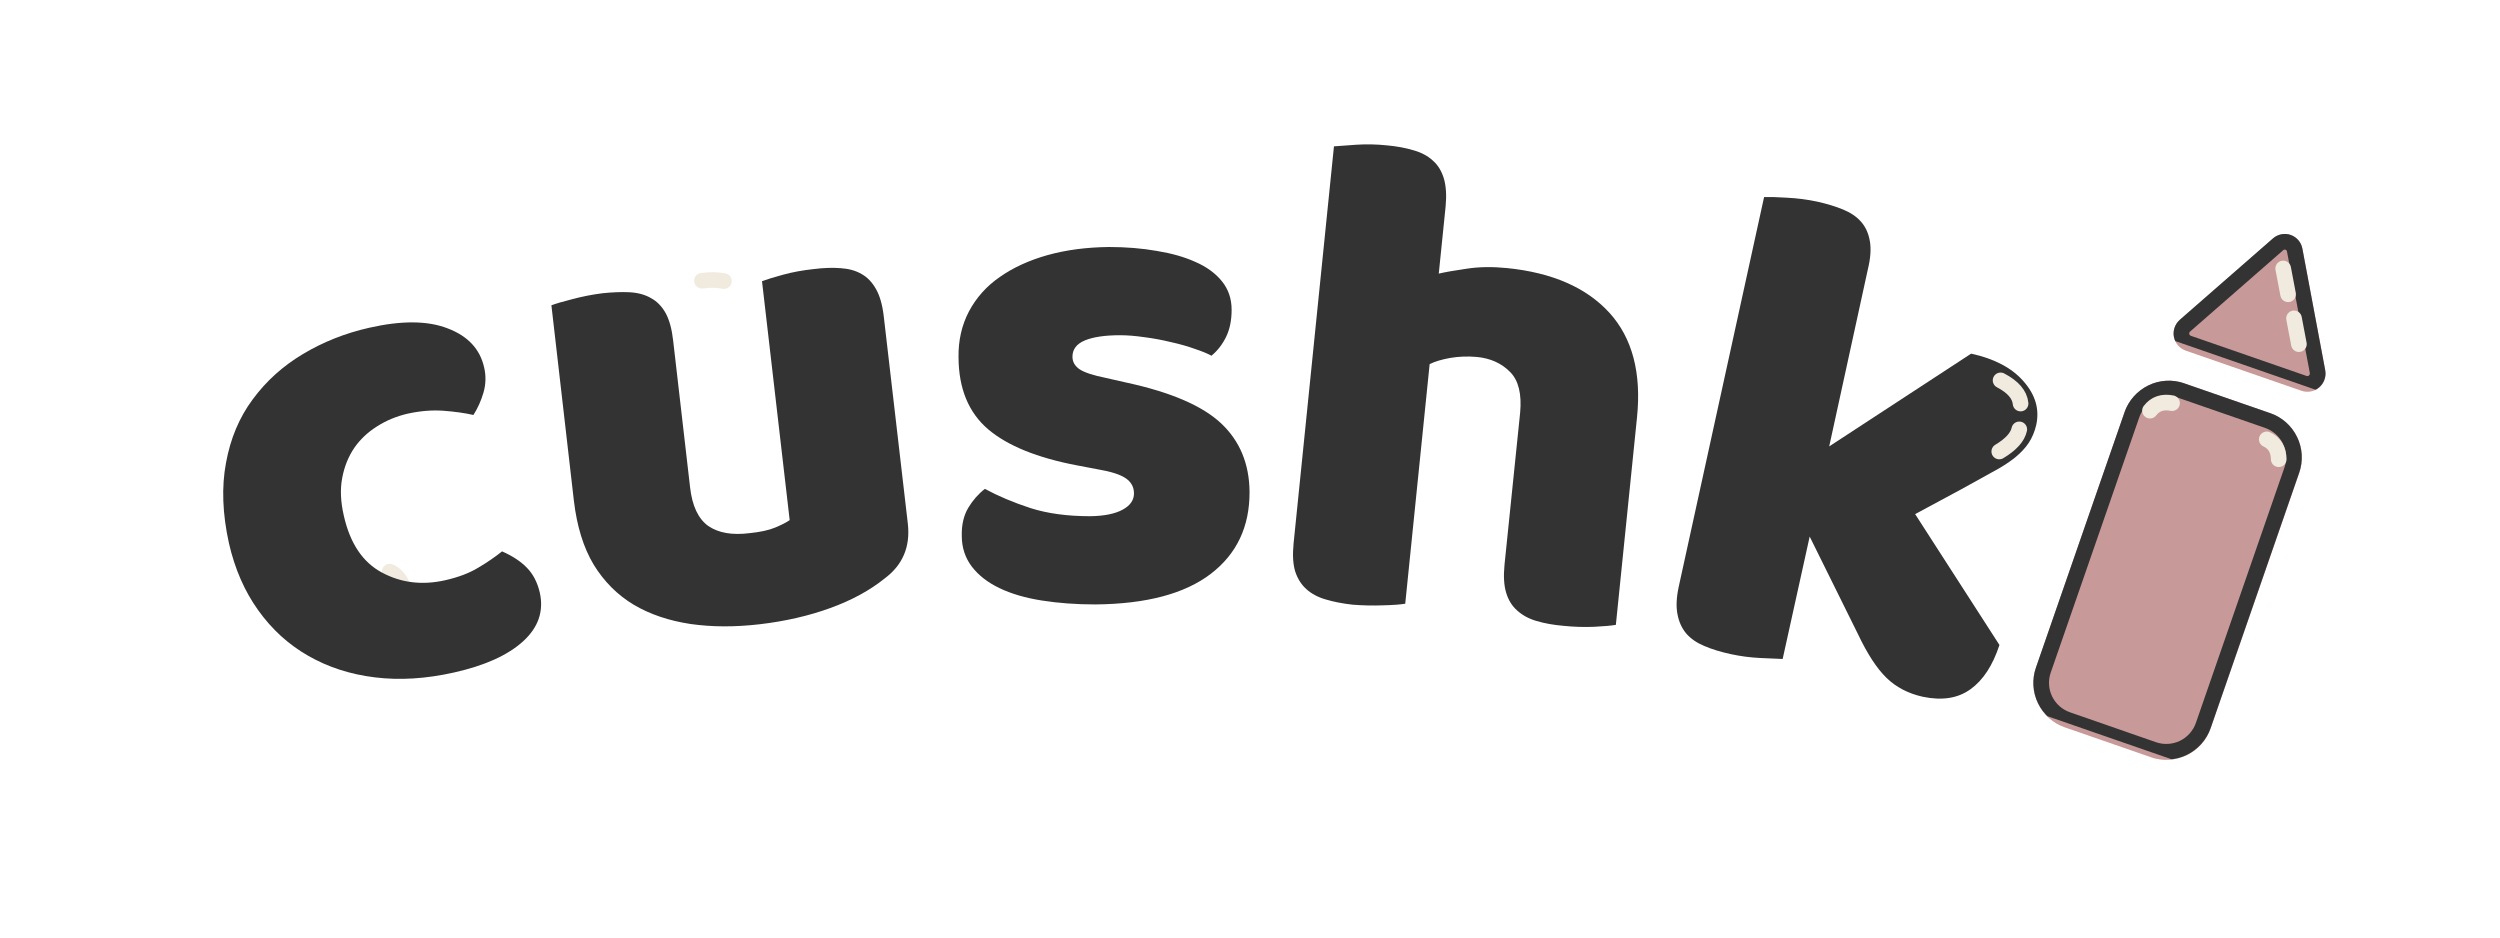
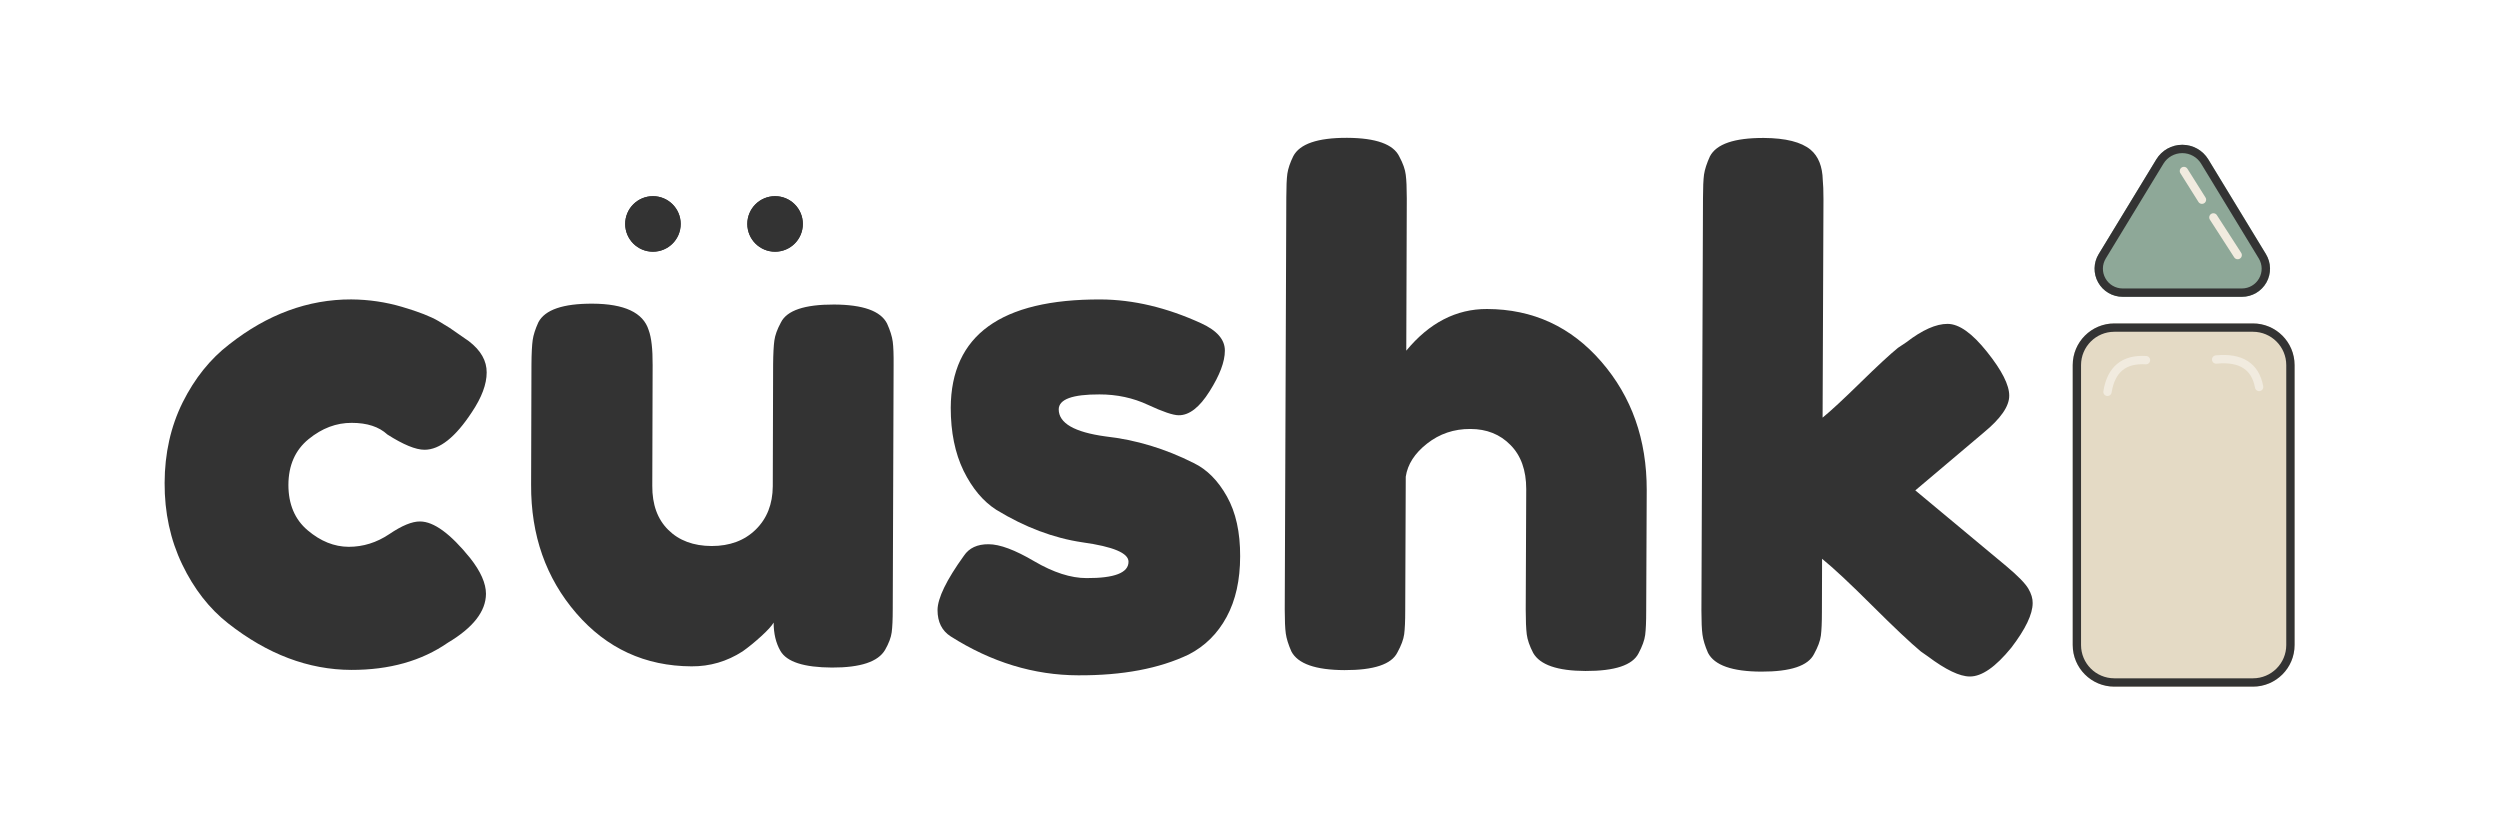
- <svg xmlns="http://www.w3.org/2000/svg" width="160" zoomAndPan="magnify" viewBox="0 0 120 45" height="60" preserveAspectRatio="xMidYMid meet" version="1.0">
+ <svg xmlns="http://www.w3.org/2000/svg" width="300" zoomAndPan="magnify" viewBox="0 0 224.88 75" height="100" preserveAspectRatio="xMidYMid meet" version="1.0">
  <defs>
    <g />
-     <clipPath id="0aa9df67d7">
-       <path d="M 97 18 L 111 18 L 111 37 L 97 37 Z M 97 18 " clip-rule="nonzero" />
+     <clipPath id="b86844f362">
+       <path d="M 186.484 29.109 L 206.453 29.109 L 206.453 61.875 L 186.484 61.875 Z M 186.484 29.109 " clip-rule="nonzero" />
    </clipPath>
-     <clipPath id="3b908e470d">
-       <path d="M 102.715 17.66 L 111.105 20.57 L 105.363 37.121 L 96.973 34.207 Z M 102.715 17.66 " clip-rule="nonzero" />
+     <clipPath id="7e3ec0c35d">
+       <path d="M 190.23 29.109 L 202.707 29.109 C 204.777 29.109 206.453 30.789 206.453 32.859 L 206.453 58.051 C 206.453 60.121 204.777 61.801 202.707 61.801 L 190.23 61.801 C 188.16 61.801 186.484 60.121 186.484 58.051 L 186.484 32.859 C 186.484 30.789 188.16 29.109 190.23 29.109 Z M 190.23 29.109 " clip-rule="nonzero" />
    </clipPath>
-     <clipPath id="2adb06ad90">
-       <path d="M 104.84 18.395 L 108.98 19.832 C 109.543 20.027 110.008 20.438 110.266 20.977 C 110.527 21.512 110.562 22.133 110.367 22.695 L 106.113 34.961 C 105.918 35.527 105.504 35.988 104.969 36.25 C 104.43 36.508 103.812 36.547 103.25 36.352 L 99.109 34.914 C 98.547 34.719 98.086 34.309 97.824 33.77 C 97.562 33.234 97.527 32.613 97.723 32.051 L 101.977 19.785 C 102.176 19.223 102.586 18.758 103.121 18.496 C 103.66 18.238 104.277 18.199 104.84 18.395 Z M 104.84 18.395 " clip-rule="nonzero" />
+     <clipPath id="508041c172">
+       <path d="M 186.484 29.109 L 206.723 29.109 L 206.723 62 L 186.484 62 Z M 186.484 29.109 " clip-rule="nonzero" />
    </clipPath>
-     <clipPath id="4ba2dac293">
-       <path d="M 97 18 L 111 18 L 111 37 L 97 37 Z M 97 18 " clip-rule="nonzero" />
+     <clipPath id="b4f1a39412">
+       <path d="M 190.23 29.109 L 202.707 29.109 C 204.773 29.109 206.453 30.789 206.453 32.859 L 206.453 58.051 C 206.453 60.121 204.773 61.797 202.707 61.797 L 190.23 61.797 C 188.16 61.797 186.484 60.121 186.484 58.051 L 186.484 32.859 C 186.484 30.789 188.16 29.109 190.23 29.109 Z M 190.23 29.109 " clip-rule="nonzero" />
    </clipPath>
-     <clipPath id="4691a06522">
-       <path d="M 102.715 17.66 L 111.219 20.609 L 105.566 36.906 L 97.062 33.957 Z M 102.715 17.66 " clip-rule="nonzero" />
+     <clipPath id="2c6434ee71">
+       <path d="M 56.207 17.656 L 61.207 17.656 L 61.207 22.656 L 56.207 22.656 Z M 56.207 17.656 " clip-rule="nonzero" />
    </clipPath>
-     <clipPath id="6f4e798e9f">
-       <path d="M 102.715 17.664 L 111.145 20.586 L 105.297 37.449 L 96.863 34.523 Z M 102.715 17.664 " clip-rule="nonzero" />
+     <clipPath id="1d6aa66b92">
+       <path d="M 58.707 17.656 C 57.328 17.656 56.207 18.777 56.207 20.156 C 56.207 21.539 57.328 22.656 58.707 22.656 C 60.09 22.656 61.207 21.539 61.207 20.156 C 61.207 18.777 60.09 17.656 58.707 17.656 Z M 58.707 17.656 " clip-rule="nonzero" />
    </clipPath>
-     <clipPath id="5a1136a5bb">
-       <path d="M 104.84 18.398 L 108.973 19.832 C 109.535 20.027 110 20.441 110.258 20.977 C 110.52 21.512 110.555 22.129 110.359 22.691 L 106.109 34.949 C 105.914 35.512 105.5 35.973 104.965 36.234 C 104.43 36.492 103.812 36.531 103.246 36.336 L 99.113 34.898 C 98.551 34.703 98.09 34.293 97.828 33.758 C 97.566 33.219 97.531 32.602 97.727 32.039 L 101.977 19.785 C 102.172 19.223 102.586 18.762 103.121 18.5 C 103.656 18.238 104.273 18.203 104.84 18.398 Z M 104.84 18.398 " clip-rule="nonzero" />
+     <clipPath id="e4de775ea1">
+       <path d="M 56.207 17.656 L 61.195 17.656 L 61.195 22.648 L 56.207 22.648 Z M 56.207 17.656 " clip-rule="nonzero" />
    </clipPath>
-     <clipPath id="fdf1e1d093">
-       <path d="M 104 11 L 112 11 L 112 19 L 104 19 Z M 104 11 " clip-rule="nonzero" />
+     <clipPath id="41ee79a635">
+       <path d="M 58.703 17.656 C 57.324 17.656 56.207 18.773 56.207 20.152 C 56.207 21.531 57.324 22.648 58.703 22.648 C 60.078 22.648 61.195 21.531 61.195 20.152 C 61.195 18.773 60.078 17.656 58.703 17.656 Z M 58.703 17.656 " clip-rule="nonzero" />
    </clipPath>
-     <clipPath id="26b48793b6">
-       <path d="M 106.34 10.004 L 113.566 12.508 L 111.301 19.047 L 104.074 16.543 Z M 106.34 10.004 " clip-rule="nonzero" />
+     <clipPath id="65157e3832">
+       <path d="M 188.445 13 L 204.281 13 L 204.281 26.715 L 188.445 26.715 Z M 188.445 13 " clip-rule="nonzero" />
    </clipPath>
-     <clipPath id="04fd572ddd">
-       <path d="M 110.516 11.93 L 111.613 17.777 C 111.672 18.082 111.562 18.395 111.328 18.598 C 111.094 18.797 110.766 18.859 110.473 18.758 L 104.918 16.832 C 104.625 16.73 104.406 16.48 104.348 16.176 C 104.289 15.875 104.398 15.559 104.629 15.355 L 109.109 11.441 C 109.344 11.238 109.664 11.176 109.957 11.277 C 110.246 11.379 110.461 11.625 110.516 11.93 Z M 110.516 11.93 " clip-rule="nonzero" />
+     <clipPath id="108f611c3a">
+       <path d="M 198.688 14.344 L 203.879 22.875 C 204.352 23.656 204.367 24.629 203.922 25.426 C 203.473 26.223 202.633 26.715 201.719 26.715 L 190.98 26.715 C 190.066 26.715 189.227 26.223 188.777 25.426 C 188.328 24.629 188.348 23.656 188.82 22.875 L 194.012 14.344 C 194.508 13.527 195.395 13.031 196.348 13.031 C 197.305 13.031 198.191 13.527 198.688 14.344 Z M 198.688 14.344 " clip-rule="nonzero" />
    </clipPath>
-     <clipPath id="b59638f8d3">
-       <path d="M 104 11 L 112 11 L 112 19 L 104 19 Z M 104 11 " clip-rule="nonzero" />
+     <clipPath id="ed5b7527d8">
+       <path d="M 188.219 13 L 204.43 13 L 204.43 26.711 L 188.219 26.711 Z M 188.219 13 " clip-rule="nonzero" />
    </clipPath>
-     <clipPath id="884fccae52">
-       <path d="M 106.043 9 L 114.547 11.949 L 112.094 19.035 L 103.59 16.086 Z M 106.043 9 " clip-rule="nonzero" />
+     <clipPath id="a6039d8a31">
+       <path d="M 198.684 14.344 L 203.871 22.871 C 204.344 23.652 204.363 24.625 203.914 25.422 C 203.465 26.219 202.625 26.711 201.711 26.711 L 190.98 26.711 C 190.066 26.711 189.223 26.219 188.777 25.422 C 188.328 24.625 188.344 23.652 188.82 22.871 L 194.008 14.344 C 194.504 13.527 195.391 13.031 196.344 13.031 C 197.301 13.031 198.188 13.527 198.684 14.344 Z M 198.684 14.344 " clip-rule="nonzero" />
    </clipPath>
-     <clipPath id="31dba6d213">
-       <path d="M 106.297 9.973 L 113.629 12.512 L 111.359 19.062 L 104.027 16.52 Z M 106.297 9.973 " clip-rule="nonzero" />
+     <clipPath id="d5034743ab">
+       <path d="M 69.699 29.652 L 74.699 29.652 L 74.699 34.652 L 69.699 34.652 Z M 69.699 29.652 " clip-rule="nonzero" />
    </clipPath>
-     <clipPath id="1754562d52">
-       <path d="M 110.512 11.93 L 111.609 17.77 C 111.664 18.074 111.555 18.387 111.32 18.59 C 111.086 18.793 110.762 18.855 110.469 18.754 L 104.918 16.828 C 104.625 16.727 104.41 16.477 104.348 16.172 C 104.289 15.871 104.398 15.559 104.629 15.352 L 109.105 11.441 C 109.336 11.242 109.66 11.176 109.949 11.277 C 110.242 11.379 110.453 11.629 110.512 11.93 Z M 110.512 11.93 " clip-rule="nonzero" />
+     <clipPath id="8209d67679">
+       <path d="M 72.199 29.652 C 70.82 29.652 69.699 30.77 69.699 32.152 C 69.699 33.531 70.82 34.652 72.199 34.652 C 73.582 34.652 74.699 33.531 74.699 32.152 C 74.699 30.77 73.582 29.652 72.199 29.652 Z M 72.199 29.652 " clip-rule="nonzero" />
+     </clipPath>
+     <clipPath id="40057367c8">
+       <path d="M 69.699 29.652 L 74.691 29.652 L 74.691 34.641 L 69.699 34.641 Z M 69.699 29.652 " clip-rule="nonzero" />
+     </clipPath>
+     <clipPath id="849d31e502">
+       <path d="M 72.195 29.652 C 70.816 29.652 69.699 30.77 69.699 32.145 C 69.699 33.523 70.816 34.641 72.195 34.641 C 73.574 34.641 74.691 33.523 74.691 32.145 C 74.691 30.77 73.574 29.652 72.195 29.652 Z M 72.195 29.652 " clip-rule="nonzero" />
+     </clipPath>
+     <clipPath id="2af57ef412">
+       <path d="M 67.199 17.656 L 72.199 17.656 L 72.199 22.656 L 67.199 22.656 Z M 67.199 17.656 " clip-rule="nonzero" />
+     </clipPath>
+     <clipPath id="c18f8a0db1">
+       <path d="M 69.699 17.656 C 68.32 17.656 67.199 18.777 67.199 20.156 C 67.199 21.539 68.32 22.656 69.699 22.656 C 71.082 22.656 72.199 21.539 72.199 20.156 C 72.199 18.777 71.082 17.656 69.699 17.656 Z M 69.699 17.656 " clip-rule="nonzero" />
+     </clipPath>
+     <clipPath id="d155ff656c">
+       <path d="M 67.199 17.656 L 72.191 17.656 L 72.191 22.648 L 67.199 22.648 Z M 67.199 17.656 " clip-rule="nonzero" />
+     </clipPath>
+     <clipPath id="957da17ae6">
+       <path d="M 69.695 17.656 C 68.316 17.656 67.199 18.773 67.199 20.152 C 67.199 21.531 68.316 22.648 69.695 22.648 C 71.074 22.648 72.191 21.531 72.191 20.152 C 72.191 18.773 71.074 17.656 69.695 17.656 Z M 69.695 17.656 " clip-rule="nonzero" />
    </clipPath>
  </defs>
-   <path stroke-linecap="round" transform="matrix(0.588378, -0.465092, 0.465092, 0.588378, 17.01695, 30.76182)" fill="none" stroke-linejoin="miter" d="M 0.67 0.636 C 1.751 0.965 2.64 0.991 3.326 0.703 " stroke="#f1ebdf" stroke-width="1" stroke-opacity="1" stroke-miterlimit="4" />
-   <path stroke-linecap="round" transform="matrix(-0.749426, -0.0293415, 0.0293415, -0.749426, 35.23321, 13.97673)" fill="none" stroke-linejoin="miter" d="M 0.669 0.62 C 1.073 0.688 1.542 0.68 2.08 0.586 " stroke="#f1ebdf" stroke-width="1" stroke-opacity="1" stroke-miterlimit="4" />
-   <path stroke-linecap="round" transform="matrix(-0.389451, -0.640959, 0.640959, -0.389451, 36.103, 28.75721)" fill="none" stroke-linejoin="miter" d="M 0.739 0.648 C 1.146 0.761 1.524 0.759 1.865 0.65 " stroke="#f1ebdf" stroke-width="1" stroke-opacity="1" stroke-miterlimit="4" />
-   <path stroke-linecap="round" transform="matrix(-0.469701, -0.584706, 0.584706, -0.469701, 19.36133, 29.10534)" fill="none" stroke-linejoin="miter" d="M 0.704 0.662 C 1.34 0.926 1.864 0.939 2.283 0.709 " stroke="#f1ebdf" stroke-width="1" stroke-opacity="1" stroke-miterlimit="4" />
-   <path stroke-linecap="round" transform="matrix(-0.43572, -0.610449, 0.610449, -0.43572, 57.1963, 14.63626)" fill="none" stroke-linejoin="miter" d="M 0.639 0.601 C 0.95 0.658 1.22 0.665 1.452 0.619 " stroke="#f1ebdf" stroke-width="1" stroke-opacity="1" stroke-miterlimit="4" />
-   <path stroke-linecap="round" transform="matrix(-0.66605, -0.344786, 0.344786, -0.66605, 67.26718, 8.678212)" fill="none" stroke-linejoin="miter" d="M 0.798 0.676 C 1.156 0.778 1.53 0.754 1.917 0.618 " stroke="#f1ebdf" stroke-width="1" stroke-opacity="1" stroke-miterlimit="4" />
-   <path stroke-linecap="round" transform="matrix(0.187899, -0.726081, 0.726081, 0.187899, 56.75336, 16.26995)" fill="none" stroke-linejoin="miter" d="M 0.682 0.615 C 1.036 0.696 1.391 0.695 1.731 0.618 " stroke="#f1ebdf" stroke-width="1" stroke-opacity="1" stroke-miterlimit="4" />
-   <path stroke-linecap="round" transform="matrix(-0.152524, -0.734327, 0.734327, -0.152524, 67.54443, 10.23453)" fill="none" stroke-linejoin="miter" d="M 0.715 0.631 C 1.21 0.733 1.593 0.76 1.877 0.696 " stroke="#f1ebdf" stroke-width="1" stroke-opacity="1" stroke-miterlimit="4" />
-   <g clip-path="url(#0aa9df67d7)">
-     <g clip-path="url(#3b908e470d)">
-       <g clip-path="url(#2adb06ad90)">
-         <path fill="#c79a99" d="M 102.715 17.66 L 111.105 20.57 L 105.375 37.086 L 96.984 34.176 Z M 102.715 17.66 " fill-opacity="1" fill-rule="nonzero" />
-       </g>
+   <g clip-path="url(#b86844f362)">
+     <g clip-path="url(#7e3ec0c35d)">
+       <path fill="#e4dac5" d="M 186.484 29.109 L 206.453 29.109 L 206.453 61.797 L 186.484 61.797 Z M 186.484 29.109 " fill-opacity="1" fill-rule="nonzero" />
    </g>
  </g>
-   <g clip-path="url(#4ba2dac293)">
-     <g clip-path="url(#4691a06522)">
-       <g clip-path="url(#6f4e798e9f)">
-         <g clip-path="url(#5a1136a5bb)">
-           <path stroke-linecap="butt" transform="matrix(0.70857, 0.245821, -0.245821, 0.70857, 102.7149, 17.66213)" fill="none" stroke-linejoin="miter" d="M 2.999 -0.001 L 8.831 -0.001 C 9.625 -0.001 10.392 0.317 10.95 0.879 C 11.514 1.439 11.828 2.201 11.828 2.995 L 11.831 20.293 C 11.83 21.087 11.51 21.848 10.951 22.412 C 10.389 22.97 9.629 23.289 8.83 23.291 L 2.996 23.286 C 2.202 23.286 1.442 22.971 0.878 22.411 C 0.313 21.846 -0.001 21.084 -0.001 20.29 L -0.002 2.997 C -0.002 2.203 0.318 1.441 0.878 0.878 C 1.438 0.314 2.2 0 2.999 -0.001 Z M 2.999 -0.001 " stroke="#333333" stroke-width="2" stroke-opacity="1" stroke-miterlimit="4" />
-         </g>
-       </g>
+   <g clip-path="url(#508041c172)">
+     <g clip-path="url(#b4f1a39412)">
+       <path stroke-linecap="butt" transform="matrix(0.7496, 0, 0, 0.7496, 186.4833, 29.1101)" fill="none" stroke-linejoin="miter" d="M 4.999 -0.001 L 21.643 -0.001 C 24.4 -0.001 26.641 2.24 26.641 5.002 L 26.641 38.608 C 26.641 41.37 24.4 43.606 21.643 43.606 L 4.999 43.606 C 2.237 43.606 0.001 41.37 0.001 38.608 L 0.001 5.002 C 0.001 2.24 2.237 -0.001 4.999 -0.001 Z M 4.999 -0.001 " stroke="#333333" stroke-width="2" stroke-opacity="1" stroke-miterlimit="4" />
    </g>
  </g>
-   <g clip-path="url(#fdf1e1d093)">
-     <g clip-path="url(#26b48793b6)">
-       <g clip-path="url(#04fd572ddd)">
-         <path fill="#c79a99" d="M 106.043 9 L 114.449 11.914 L 111.902 19.254 L 103.5 16.344 Z M 106.043 9 " fill-opacity="1" fill-rule="nonzero" />
-       </g>
-     </g>
-   </g>
-   <g clip-path="url(#b59638f8d3)">
-     <g clip-path="url(#884fccae52)">
-       <g clip-path="url(#31dba6d213)">
-         <g clip-path="url(#1754562d52)">
-           <path stroke-linecap="butt" transform="matrix(0.70866, 0.245562, -0.245562, 0.70866, 106.0437, 9.004289)" fill="none" stroke-linejoin="miter" d="M 6.906 1.735 L 10.838 8.613 C 11.04 8.973 11.039 9.414 10.832 9.773 C 10.626 10.131 10.245 10.351 9.831 10.351 L 1.997 10.348 C 1.584 10.348 1.204 10.127 0.992 9.77 C 0.787 9.417 0.789 8.976 0.989 8.614 L 4.921 1.734 C 5.125 1.382 5.504 1.157 5.913 1.159 C 6.326 1.159 6.701 1.382 6.906 1.735 Z M 6.906 1.735 " stroke="#333333" stroke-width="2" stroke-opacity="1" stroke-miterlimit="4" />
-         </g>
+   <g fill="#333333" fill-opacity="1">
+     <g transform="translate(13.14666, 59.91642)">
+       <g>
+         <path d="M 12.75 -16.281 C 12.75 -14.531 13.328 -13.164 14.484 -12.188 C 15.641 -11.207 16.867 -10.711 18.172 -10.703 C 19.473 -10.703 20.691 -11.082 21.828 -11.844 C 22.961 -12.613 23.883 -12.992 24.594 -12.984 C 25.832 -12.984 27.336 -11.883 29.109 -9.688 C 30.055 -8.488 30.531 -7.414 30.531 -6.469 C 30.52 -4.895 29.379 -3.43 27.109 -2.078 C 24.734 -0.43 21.832 0.383 18.406 0.375 C 14.562 0.363 10.867 -1.031 7.328 -3.812 C 5.629 -5.145 4.25 -6.914 3.188 -9.125 C 2.125 -11.344 1.598 -13.785 1.609 -16.453 C 1.617 -19.117 2.16 -21.535 3.234 -23.703 C 4.316 -25.867 5.711 -27.609 7.422 -28.922 C 10.859 -31.629 14.52 -32.977 18.406 -32.969 C 19.977 -32.957 21.504 -32.734 22.984 -32.297 C 24.473 -31.859 25.566 -31.43 26.266 -31.016 L 27.266 -30.406 C 28.004 -29.895 28.582 -29.492 29 -29.203 C 30.07 -28.379 30.602 -27.441 30.594 -26.391 C 30.594 -25.336 30.148 -24.148 29.266 -22.828 C 27.785 -20.566 26.363 -19.438 25 -19.438 C 24.207 -19.438 23.094 -19.895 21.656 -20.812 C 20.906 -21.508 19.836 -21.859 18.453 -21.859 C 17.066 -21.867 15.77 -21.379 14.562 -20.391 C 13.363 -19.41 12.758 -18.039 12.75 -16.281 Z M 12.75 -16.281 " />
      </g>
    </g>
  </g>
  <g fill="#333333" fill-opacity="1">
-     <g transform="translate(11.73935, 34.04398)">
+     <g transform="translate(45.19302, 60.03282)">
      <g>
-         <path d="M 7.828 -14.188 C 7.285 -14.062 6.797 -13.859 6.359 -13.578 C 5.922 -13.305 5.555 -12.961 5.266 -12.547 C 4.984 -12.129 4.789 -11.648 4.688 -11.109 C 4.582 -10.566 4.609 -9.957 4.766 -9.281 C 5.066 -7.957 5.676 -7.051 6.594 -6.562 C 7.508 -6.07 8.516 -5.945 9.609 -6.188 C 10.254 -6.332 10.789 -6.535 11.219 -6.797 C 11.656 -7.055 12.035 -7.316 12.359 -7.578 C 12.859 -7.359 13.254 -7.098 13.547 -6.797 C 13.848 -6.492 14.055 -6.094 14.172 -5.594 C 14.367 -4.707 14.102 -3.93 13.375 -3.266 C 12.645 -2.598 11.539 -2.098 10.062 -1.766 C 8.707 -1.461 7.438 -1.383 6.25 -1.531 C 5.07 -1.676 4.008 -2.02 3.062 -2.562 C 2.113 -3.102 1.312 -3.832 0.656 -4.75 C 0 -5.664 -0.469 -6.738 -0.75 -7.969 C -1.062 -9.383 -1.109 -10.672 -0.891 -11.828 C -0.68 -12.992 -0.254 -14.008 0.391 -14.875 C 1.035 -15.75 1.836 -16.473 2.797 -17.047 C 3.766 -17.629 4.828 -18.051 5.984 -18.312 C 7.535 -18.664 8.789 -18.656 9.75 -18.281 C 10.719 -17.914 11.301 -17.289 11.5 -16.406 C 11.594 -16 11.582 -15.598 11.469 -15.203 C 11.352 -14.805 11.191 -14.445 10.984 -14.125 C 10.578 -14.219 10.098 -14.285 9.547 -14.328 C 9.004 -14.367 8.43 -14.32 7.828 -14.188 Z M 7.828 -14.188 " />
+         <path d="M 16.984 -0.062 C 12.805 -0.082 9.348 -1.676 6.609 -4.844 C 3.879 -8.008 2.523 -11.863 2.547 -16.406 L 2.578 -27.25 C 2.586 -28.25 2.625 -28.973 2.688 -29.422 C 2.75 -29.879 2.922 -30.414 3.203 -31.031 C 3.797 -32.156 5.414 -32.711 8.062 -32.703 C 10.945 -32.691 12.633 -31.898 13.125 -30.328 C 13.375 -29.66 13.492 -28.609 13.484 -27.172 L 13.453 -16.312 C 13.441 -14.625 13.922 -13.301 14.891 -12.344 C 15.859 -11.383 17.16 -10.898 18.797 -10.891 C 20.43 -10.891 21.754 -11.383 22.766 -12.375 C 23.773 -13.363 24.285 -14.66 24.297 -16.266 L 24.328 -27.234 C 24.336 -28.191 24.375 -28.906 24.438 -29.375 C 24.5 -29.852 24.695 -30.398 25.031 -31.016 C 25.57 -32.098 27.164 -32.633 29.812 -32.625 C 32.414 -32.613 34.004 -32.047 34.578 -30.922 C 34.859 -30.305 35.031 -29.758 35.094 -29.281 C 35.156 -28.812 35.18 -28.098 35.172 -27.141 L 35.094 -5.203 C 35.094 -4.297 35.062 -3.602 35 -3.125 C 34.938 -2.656 34.738 -2.129 34.406 -1.547 C 33.781 -0.473 32.188 0.055 29.625 0.047 C 27.102 0.035 25.555 -0.461 24.984 -1.453 C 24.578 -2.16 24.375 -3.008 24.375 -4 C 24.207 -3.707 23.832 -3.297 23.25 -2.766 C 22.664 -2.234 22.109 -1.781 21.578 -1.406 C 20.172 -0.5 18.641 -0.051 16.984 -0.062 Z M 16.984 -0.062 " />
      </g>
    </g>
  </g>
  <g fill="#333333" fill-opacity="1">
-     <g transform="translate(26.57637, 30.55964)">
+     <g transform="translate(82.75607, 60.16926)">
      <g>
-         <path d="M -0.109 -15.906 C 0.109 -15.988 0.445 -16.086 0.906 -16.203 C 1.375 -16.328 1.852 -16.422 2.344 -16.484 C 2.832 -16.535 3.27 -16.551 3.656 -16.531 C 4.051 -16.508 4.391 -16.414 4.672 -16.25 C 4.961 -16.094 5.195 -15.852 5.375 -15.531 C 5.551 -15.207 5.672 -14.77 5.734 -14.219 L 6.547 -7.172 C 6.648 -6.273 6.941 -5.656 7.422 -5.312 C 7.91 -4.977 8.57 -4.863 9.406 -4.969 C 9.914 -5.02 10.32 -5.109 10.625 -5.234 C 10.926 -5.359 11.16 -5.477 11.328 -5.594 L 10 -17.062 C 10.219 -17.145 10.555 -17.25 11.016 -17.375 C 11.473 -17.5 11.953 -17.586 12.453 -17.641 C 12.941 -17.703 13.379 -17.719 13.766 -17.688 C 14.16 -17.664 14.5 -17.57 14.781 -17.406 C 15.062 -17.25 15.289 -17.008 15.469 -16.688 C 15.656 -16.363 15.781 -15.926 15.844 -15.375 L 17 -5.422 C 17.125 -4.316 16.754 -3.441 15.891 -2.797 C 15.18 -2.223 14.312 -1.75 13.281 -1.375 C 12.25 -1 11.113 -0.738 9.875 -0.594 C 8.695 -0.457 7.594 -0.461 6.562 -0.609 C 5.531 -0.766 4.625 -1.07 3.844 -1.531 C 3.062 -2 2.422 -2.641 1.922 -3.453 C 1.43 -4.273 1.113 -5.301 0.969 -6.531 Z M -0.109 -15.906 " />
+         <path d="M 2.75 -2.891 C 1.957 -3.398 1.562 -4.191 1.562 -5.266 C 1.57 -6.336 2.363 -7.969 3.938 -10.156 C 4.406 -10.852 5.145 -11.195 6.156 -11.188 C 7.164 -11.188 8.535 -10.676 10.266 -9.656 C 11.992 -8.645 13.562 -8.141 14.969 -8.141 C 17.488 -8.129 18.75 -8.617 18.75 -9.609 C 18.758 -10.391 17.379 -10.973 14.609 -11.359 C 12.004 -11.742 9.422 -12.719 6.859 -14.281 C 5.672 -15.039 4.688 -16.211 3.906 -17.797 C 3.133 -19.391 2.75 -21.281 2.75 -23.469 C 2.781 -30 7.273 -33.25 16.234 -33.219 C 19.172 -33.207 22.188 -32.492 25.281 -31.078 C 26.719 -30.422 27.43 -29.598 27.422 -28.609 C 27.422 -27.617 26.961 -26.398 26.047 -24.953 C 25.141 -23.504 24.211 -22.785 23.266 -22.797 C 22.766 -22.797 21.844 -23.109 20.5 -23.734 C 19.164 -24.359 17.711 -24.672 16.141 -24.672 C 13.703 -24.68 12.477 -24.234 12.469 -23.328 C 12.469 -22.086 13.875 -21.273 16.688 -20.891 C 19.414 -20.586 22.055 -19.789 24.609 -18.5 C 25.805 -17.926 26.805 -16.922 27.609 -15.484 C 28.41 -14.055 28.805 -12.266 28.797 -10.109 C 28.797 -7.961 28.391 -6.141 27.578 -4.641 C 26.766 -3.141 25.629 -2.016 24.172 -1.266 C 21.523 0.004 18.207 0.629 14.219 0.609 C 10.238 0.598 6.414 -0.566 2.75 -2.891 Z M 2.75 -2.891 " />
      </g>
    </g>
  </g>
  <g fill="#333333" fill-opacity="1">
-     <g transform="translate(44.75899, 28.49694)">
+     <g transform="translate(113.0669, 60.27935)">
      <g>
-         <path d="M 15.219 -4.891 C 15.227 -3.223 14.609 -1.91 13.359 -0.953 C 12.109 0.004 10.266 0.492 7.828 0.516 C 6.898 0.516 6.039 0.453 5.25 0.328 C 4.457 0.203 3.781 0.004 3.219 -0.266 C 2.656 -0.535 2.211 -0.879 1.891 -1.297 C 1.566 -1.723 1.406 -2.219 1.406 -2.781 C 1.395 -3.312 1.5 -3.758 1.719 -4.125 C 1.938 -4.488 2.203 -4.789 2.516 -5.031 C 3.148 -4.688 3.879 -4.379 4.703 -4.109 C 5.523 -3.848 6.477 -3.719 7.562 -3.719 C 8.238 -3.727 8.758 -3.832 9.125 -4.031 C 9.488 -4.227 9.672 -4.488 9.672 -4.812 C 9.672 -5.125 9.535 -5.367 9.266 -5.547 C 9.004 -5.723 8.562 -5.863 7.938 -5.969 L 6.953 -6.156 C 5.035 -6.52 3.609 -7.098 2.672 -7.891 C 1.734 -8.691 1.258 -9.844 1.25 -11.344 C 1.238 -12.156 1.406 -12.891 1.75 -13.547 C 2.102 -14.211 2.598 -14.766 3.234 -15.203 C 3.867 -15.648 4.629 -16 5.516 -16.25 C 6.41 -16.5 7.395 -16.629 8.469 -16.641 C 9.289 -16.641 10.055 -16.578 10.766 -16.453 C 11.484 -16.336 12.102 -16.16 12.625 -15.922 C 13.156 -15.691 13.578 -15.383 13.891 -15 C 14.203 -14.613 14.359 -14.156 14.359 -13.625 C 14.359 -13.125 14.27 -12.691 14.094 -12.328 C 13.914 -11.961 13.68 -11.66 13.391 -11.422 C 13.211 -11.523 12.945 -11.633 12.594 -11.75 C 12.25 -11.875 11.863 -11.984 11.438 -12.078 C 11.02 -12.18 10.598 -12.258 10.172 -12.312 C 9.742 -12.375 9.352 -12.406 9 -12.406 C 8.27 -12.406 7.707 -12.32 7.312 -12.156 C 6.914 -11.988 6.719 -11.727 6.719 -11.375 C 6.719 -11.133 6.828 -10.938 7.047 -10.781 C 7.273 -10.625 7.695 -10.484 8.312 -10.359 L 9.344 -10.125 C 11.457 -9.664 12.961 -9.016 13.859 -8.172 C 14.754 -7.328 15.207 -6.234 15.219 -4.891 Z M 15.219 -4.891 " />
+         <path d="M 20.703 -32.469 C 24.836 -32.457 28.27 -30.875 31 -27.719 C 33.727 -24.57 35.086 -20.723 35.078 -16.172 L 35.031 -5.266 C 35.031 -4.316 35 -3.602 34.938 -3.125 C 34.875 -2.656 34.676 -2.109 34.344 -1.484 C 33.801 -0.41 32.207 0.117 29.562 0.109 C 27.039 0.098 25.473 -0.441 24.859 -1.516 C 24.535 -2.141 24.344 -2.695 24.281 -3.188 C 24.219 -3.688 24.188 -4.43 24.188 -5.422 L 24.234 -16.266 C 24.234 -17.961 23.758 -19.285 22.812 -20.234 C 21.875 -21.191 20.672 -21.672 19.203 -21.672 C 17.734 -21.68 16.438 -21.242 15.312 -20.359 C 14.195 -19.484 13.555 -18.488 13.391 -17.375 L 13.344 -5.344 C 13.344 -4.395 13.312 -3.68 13.25 -3.203 C 13.188 -2.734 12.984 -2.188 12.641 -1.562 C 12.109 -0.488 10.52 0.039 7.875 0.031 C 5.27 0.02 3.676 -0.539 3.094 -1.656 C 2.82 -2.281 2.656 -2.816 2.594 -3.266 C 2.531 -3.723 2.5 -4.445 2.5 -5.438 L 2.641 -42.5 C 2.641 -43.457 2.672 -44.172 2.734 -44.641 C 2.805 -45.117 2.984 -45.645 3.266 -46.219 C 3.848 -47.332 5.461 -47.883 8.109 -47.875 C 10.711 -47.863 12.281 -47.301 12.812 -46.188 C 13.145 -45.57 13.336 -45.023 13.391 -44.547 C 13.453 -44.078 13.484 -43.363 13.484 -42.406 L 13.438 -28.719 C 15.508 -31.227 17.93 -32.477 20.703 -32.469 Z M 20.703 -32.469 " />
      </g>
    </g>
  </g>
  <g fill="#333333" fill-opacity="1">
-     <g transform="translate(60.09203, 28.25869)">
+     <g transform="translate(150.5679, 60.41556)">
      <g>
-         <path d="M 17.469 1.734 C 17.25 1.773 16.898 1.805 16.422 1.828 C 15.941 1.848 15.453 1.832 14.953 1.781 C 14.461 1.738 14.031 1.66 13.656 1.547 C 13.289 1.441 12.984 1.273 12.734 1.047 C 12.484 0.828 12.305 0.539 12.203 0.188 C 12.098 -0.156 12.07 -0.602 12.125 -1.156 L 12.875 -8.453 C 12.957 -9.348 12.797 -10 12.391 -10.406 C 11.984 -10.82 11.453 -11.062 10.797 -11.125 C 10.359 -11.164 9.93 -11.148 9.516 -11.078 C 9.109 -11.004 8.781 -10.906 8.531 -10.781 L 7.359 0.719 C 7.141 0.758 6.785 0.785 6.297 0.797 C 5.816 0.816 5.328 0.805 4.828 0.766 C 4.348 0.711 3.922 0.629 3.547 0.516 C 3.172 0.41 2.859 0.242 2.609 0.016 C 2.367 -0.203 2.191 -0.484 2.078 -0.828 C 1.973 -1.172 1.945 -1.617 2 -2.172 L 3.938 -21.234 C 4.176 -21.254 4.535 -21.281 5.016 -21.312 C 5.504 -21.344 5.992 -21.332 6.484 -21.281 C 6.953 -21.238 7.375 -21.16 7.75 -21.047 C 8.133 -20.941 8.445 -20.773 8.688 -20.547 C 8.938 -20.328 9.113 -20.035 9.219 -19.672 C 9.32 -19.316 9.348 -18.875 9.297 -18.344 L 8.969 -15.125 C 9.258 -15.195 9.703 -15.273 10.297 -15.359 C 10.898 -15.453 11.551 -15.461 12.25 -15.391 C 14.414 -15.172 16.051 -14.457 17.156 -13.25 C 18.258 -12.039 18.703 -10.363 18.484 -8.219 Z M 17.469 1.734 " />
+         <path d="M 21.75 -16.281 L 29.969 -9.438 C 31 -8.57 31.648 -7.906 31.922 -7.438 C 32.191 -6.977 32.32 -6.547 32.312 -6.141 C 32.312 -5.141 31.672 -3.801 30.391 -2.125 C 28.973 -0.383 27.727 0.477 26.656 0.469 C 25.75 0.469 24.488 -0.133 22.875 -1.344 L 22.25 -1.781 C 21.312 -2.562 19.852 -3.938 17.875 -5.906 C 15.895 -7.883 14.391 -9.289 13.359 -10.125 L 13.344 -5.344 C 13.344 -4.395 13.312 -3.68 13.25 -3.203 C 13.188 -2.734 12.984 -2.188 12.641 -1.562 C 12.109 -0.488 10.52 0.039 7.875 0.031 C 5.27 0.02 3.676 -0.539 3.094 -1.656 C 2.82 -2.281 2.656 -2.828 2.594 -3.297 C 2.531 -3.773 2.5 -4.488 2.5 -5.438 L 2.641 -42.562 C 2.641 -43.52 2.672 -44.234 2.734 -44.703 C 2.805 -45.18 2.984 -45.727 3.266 -46.344 C 3.848 -47.457 5.461 -48.008 8.109 -48 C 10.086 -47.988 11.492 -47.633 12.328 -46.938 C 13.023 -46.352 13.391 -45.441 13.422 -44.203 C 13.461 -43.836 13.484 -43.258 13.484 -42.469 L 13.406 -22.828 C 14.156 -23.441 15.285 -24.488 16.797 -25.969 C 18.316 -27.457 19.445 -28.504 20.188 -29.109 L 20.938 -29.609 C 22.383 -30.723 23.625 -31.273 24.656 -31.266 C 25.688 -31.266 26.867 -30.426 28.203 -28.75 C 29.547 -27.07 30.211 -25.754 30.203 -24.797 C 30.203 -23.848 29.438 -22.742 27.906 -21.484 Z M 21.75 -16.281 " />
      </g>
    </g>
  </g>
-   <g fill="#333333" fill-opacity="1">
-     <g transform="translate(78.34859, 30.08366)">
-       <g>
-         <path d="M 17.625 0.875 C 17.301 1.863 16.836 2.57 16.234 3 C 15.629 3.438 14.863 3.555 13.938 3.359 C 13.238 3.203 12.66 2.898 12.203 2.453 C 11.742 2.004 11.289 1.312 10.844 0.375 L 8.516 -4.328 L 7.219 1.547 C 6.988 1.535 6.629 1.52 6.141 1.5 C 5.66 1.477 5.188 1.414 4.719 1.312 C 4.238 1.207 3.816 1.078 3.453 0.922 C 3.098 0.773 2.812 0.578 2.594 0.328 C 2.383 0.078 2.242 -0.227 2.172 -0.594 C 2.098 -0.957 2.117 -1.406 2.234 -1.938 L 6.328 -20.625 C 6.578 -20.633 6.941 -20.625 7.422 -20.594 C 7.91 -20.57 8.395 -20.508 8.875 -20.406 C 9.344 -20.301 9.754 -20.176 10.109 -20.031 C 10.473 -19.883 10.766 -19.688 10.984 -19.438 C 11.203 -19.188 11.344 -18.875 11.406 -18.5 C 11.469 -18.133 11.438 -17.691 11.312 -17.172 L 9.453 -8.656 L 16.266 -13.109 C 17.379 -12.867 18.219 -12.426 18.781 -11.781 C 19.352 -11.133 19.555 -10.438 19.391 -9.688 C 19.316 -9.363 19.195 -9.078 19.031 -8.828 C 18.875 -8.586 18.648 -8.348 18.359 -8.109 C 18.066 -7.879 17.707 -7.648 17.281 -7.422 C 16.863 -7.191 16.375 -6.922 15.812 -6.609 L 13.578 -5.406 Z M 17.625 0.875 " />
-       </g>
+   <path stroke-linecap="round" transform="matrix(-0.620879, -0.420012, 0.420012, -0.620879, 203.4034, 35.6351)" fill="none" stroke-linejoin="miter" d="M 0.76 0.786 C 2.537 2.585 4.581 2.529 6.881 0.627 " stroke="#f1ebdf" stroke-width="1" stroke-opacity="1" stroke-miterlimit="4" />
+   <path stroke-linecap="round" transform="matrix(-0.436046, -0.609725, 0.609725, -0.436046, 201.2745, 24.36792)" fill="none" stroke-linejoin="miter" d="M 0.559 0.501 C 2.057 0.502 3.421 0.504 4.653 0.501 " stroke="#f1ebdf" stroke-width="1" stroke-opacity="1" stroke-miterlimit="4" />
+   <path stroke-linecap="round" transform="matrix(-0.436046, -0.609725, 0.609725, -0.436046, 198.1914, 20.94345)" fill="none" stroke-linejoin="miter" d="M 0.556 0.5 C 1.864 0.507 3.059 0.502 4.138 0.499 " stroke="#f1ebdf" stroke-width="1" stroke-opacity="1" stroke-miterlimit="4" />
+   <path stroke-linecap="round" transform="matrix(-0.58495, 0.468757, -0.468757, -0.58495, 193.8979, 32.49325)" fill="none" stroke-linejoin="miter" d="M 0.787 0.766 C 2.748 2.545 4.744 2.521 6.773 0.688 " stroke="#f1ebdf" stroke-width="1" stroke-opacity="1" stroke-miterlimit="4" />
+   <g clip-path="url(#2c6434ee71)">
+     <g clip-path="url(#1d6aa66b92)">
+       <path fill="#333333" d="M 56.207 17.656 L 61.207 17.656 L 61.207 22.656 L 56.207 22.656 Z M 56.207 17.656 " fill-opacity="1" fill-rule="nonzero" />
    </g>
  </g>
-   <path stroke-linecap="round" transform="matrix(-0.446456, -0.602642, 0.602642, -0.446456, 96.86881, 20.17609)" fill="none" stroke-linejoin="miter" d="M 0.768 0.767 C 1.262 1.062 1.914 1.013 2.723 0.621 " stroke="#f1ebdf" stroke-width="1" stroke-opacity="1" stroke-miterlimit="4" />
-   <path stroke-linecap="round" transform="matrix(0.479484, -0.57671, 0.57671, 0.479484, 95.24072, 21.76683)" fill="none" stroke-linejoin="miter" d="M 0.715 0.661 C 1.535 0.948 2.169 0.977 2.623 0.741 " stroke="#f1ebdf" stroke-width="1" stroke-opacity="1" stroke-miterlimit="4" />
-   <path stroke-linecap="round" transform="matrix(-0.36351, -0.656019, 0.656019, -0.36351, 109.2021, 22.83713)" fill="none" stroke-linejoin="miter" d="M 0.812 0.719 C 1.355 1.008 1.847 0.989 2.295 0.666 " stroke="#f1ebdf" stroke-width="1" stroke-opacity="1" stroke-miterlimit="4" />
-   <path stroke-linecap="round" transform="matrix(-0.718456, 0.215222, -0.215222, -0.718456, 104.9925, 19.6951)" fill="none" stroke-linejoin="miter" d="M 0.807 0.72 C 1.351 1.008 1.852 0.989 2.297 0.666 " stroke="#f1ebdf" stroke-width="1" stroke-opacity="1" stroke-miterlimit="4" />
-   <path stroke-linecap="round" transform="matrix(-0.138454, -0.73711, 0.73711, -0.138454, 109.534, 14.59761)" fill="none" stroke-linejoin="miter" d="M 0.547 0.502 C 1.151 0.504 1.707 0.502 2.227 0.499 " stroke="#f1ebdf" stroke-width="1" stroke-opacity="1" stroke-miterlimit="4" />
-   <path stroke-linecap="round" transform="matrix(-0.138454, -0.73711, 0.73711, -0.138454, 110.0526, 16.99125)" fill="none" stroke-linejoin="miter" d="M 0.546 0.503 C 1.15 0.5 1.711 0.504 2.226 0.5 " stroke="#f1ebdf" stroke-width="1" stroke-opacity="1" stroke-miterlimit="4" />
+   <g clip-path="url(#e4de775ea1)">
+     <g clip-path="url(#41ee79a635)">
+       <path stroke-linecap="butt" transform="matrix(0.7496, 0, 0, 0.7496, 56.20738, 17.65746)" fill="none" stroke-linejoin="miter" d="M 3.329 -0.002 C 1.49 -0.002 -0 1.489 -0 3.328 C -0 5.168 1.49 6.658 3.329 6.658 C 5.164 6.658 6.654 5.168 6.654 3.328 C 6.654 1.489 5.164 -0.002 3.329 -0.002 Z M 3.329 -0.002 " stroke="#333333" stroke-width="8" stroke-opacity="1" stroke-miterlimit="4" />
+     </g>
+   </g>
+   <g clip-path="url(#65157e3832)">
+     <g clip-path="url(#108f611c3a)">
+       <path fill="#8ea898" d="M 186.484 10.504 L 206.246 10.504 L 206.246 26.715 L 186.484 26.715 Z M 186.484 10.504 " fill-opacity="1" fill-rule="nonzero" />
+     </g>
+   </g>
+   <g clip-path="url(#ed5b7527d8)">
+     <g clip-path="url(#a6039d8a31)">
+       <path stroke-linecap="butt" transform="matrix(0.7496, 0, 0, 0.7496, 186.4833, 10.50312)" fill="none" stroke-linejoin="miter" d="M 16.276 5.124 L 23.196 16.499 C 23.827 17.542 23.853 18.839 23.253 19.902 C 22.654 20.965 21.534 21.622 20.314 21.622 L 5.999 21.622 C 4.78 21.622 3.654 20.965 3.06 19.902 C 2.461 18.839 2.482 17.542 3.118 16.499 L 10.038 5.124 C 10.7 4.034 11.883 3.373 13.154 3.373 C 14.431 3.373 15.614 4.034 16.276 5.124 Z M 16.276 5.124 " stroke="#333333" stroke-width="2" stroke-opacity="1" stroke-miterlimit="4" />
+     </g>
+   </g>
+   <path stroke-linecap="round" transform="matrix(-0.399137, -0.6345, 0.6345, -0.399137, 198.0358, 18.54912)" fill="none" stroke-linejoin="miter" d="M 0.593 0.501 C 1.949 0.499 3.31 0.499 4.663 0.501 " stroke="#f1ebdf" stroke-width="1" stroke-opacity="1" stroke-miterlimit="4" />
+   <path stroke-linecap="round" transform="matrix(-0.406333, -0.629915, 0.629915, -0.406333, 201.2594, 23.53759)" fill="none" stroke-linejoin="miter" d="M 0.598 0.501 C 2.392 0.499 4.19 0.499 5.981 0.501 " stroke="#f1ebdf" stroke-width="1" stroke-opacity="1" stroke-miterlimit="4" />
+   <g clip-path="url(#d5034743ab)">
+     <g clip-path="url(#8209d67679)">
+       <path fill="#333333" d="M 69.699 29.652 L 74.699 29.652 L 74.699 34.652 L 69.699 34.652 Z M 69.699 29.652 " fill-opacity="1" fill-rule="nonzero" />
+     </g>
+   </g>
+   <g clip-path="url(#40057367c8)">
+     <g clip-path="url(#849d31e502)">
+       <path stroke-linecap="butt" transform="matrix(0.7496, 0, 0, 0.7496, 69.70018, 29.65106)" fill="none" stroke-linejoin="miter" d="M 3.329 0.002 C 1.489 0.002 -0.001 1.492 -0.001 3.326 C -0.001 5.166 1.489 6.656 3.329 6.656 C 5.168 6.656 6.659 5.166 6.659 3.326 C 6.659 1.492 5.168 0.002 3.329 0.002 Z M 3.329 0.002 " stroke="#333333" stroke-width="8" stroke-opacity="1" stroke-miterlimit="4" />
+     </g>
+   </g>
+   <g clip-path="url(#2af57ef412)">
+     <g clip-path="url(#c18f8a0db1)">
+       <path fill="#333333" d="M 67.199 17.656 L 72.199 17.656 L 72.199 22.656 L 67.199 22.656 Z M 67.199 17.656 " fill-opacity="1" fill-rule="nonzero" />
+     </g>
+   </g>
+   <g clip-path="url(#d155ff656c)">
+     <g clip-path="url(#957da17ae6)">
+       <path stroke-linecap="butt" transform="matrix(0.7496, 0, 0, 0.7496, 67.20004, 17.65746)" fill="none" stroke-linejoin="miter" d="M 3.329 -0.002 C 1.489 -0.002 -0.001 1.489 -0.001 3.328 C -0.001 5.168 1.489 6.658 3.329 6.658 C 5.168 6.658 6.659 5.168 6.659 3.328 C 6.659 1.489 5.168 -0.002 3.329 -0.002 Z M 3.329 -0.002 " stroke="#333333" stroke-width="8" stroke-opacity="1" stroke-miterlimit="4" />
+     </g>
+   </g>
</svg>
